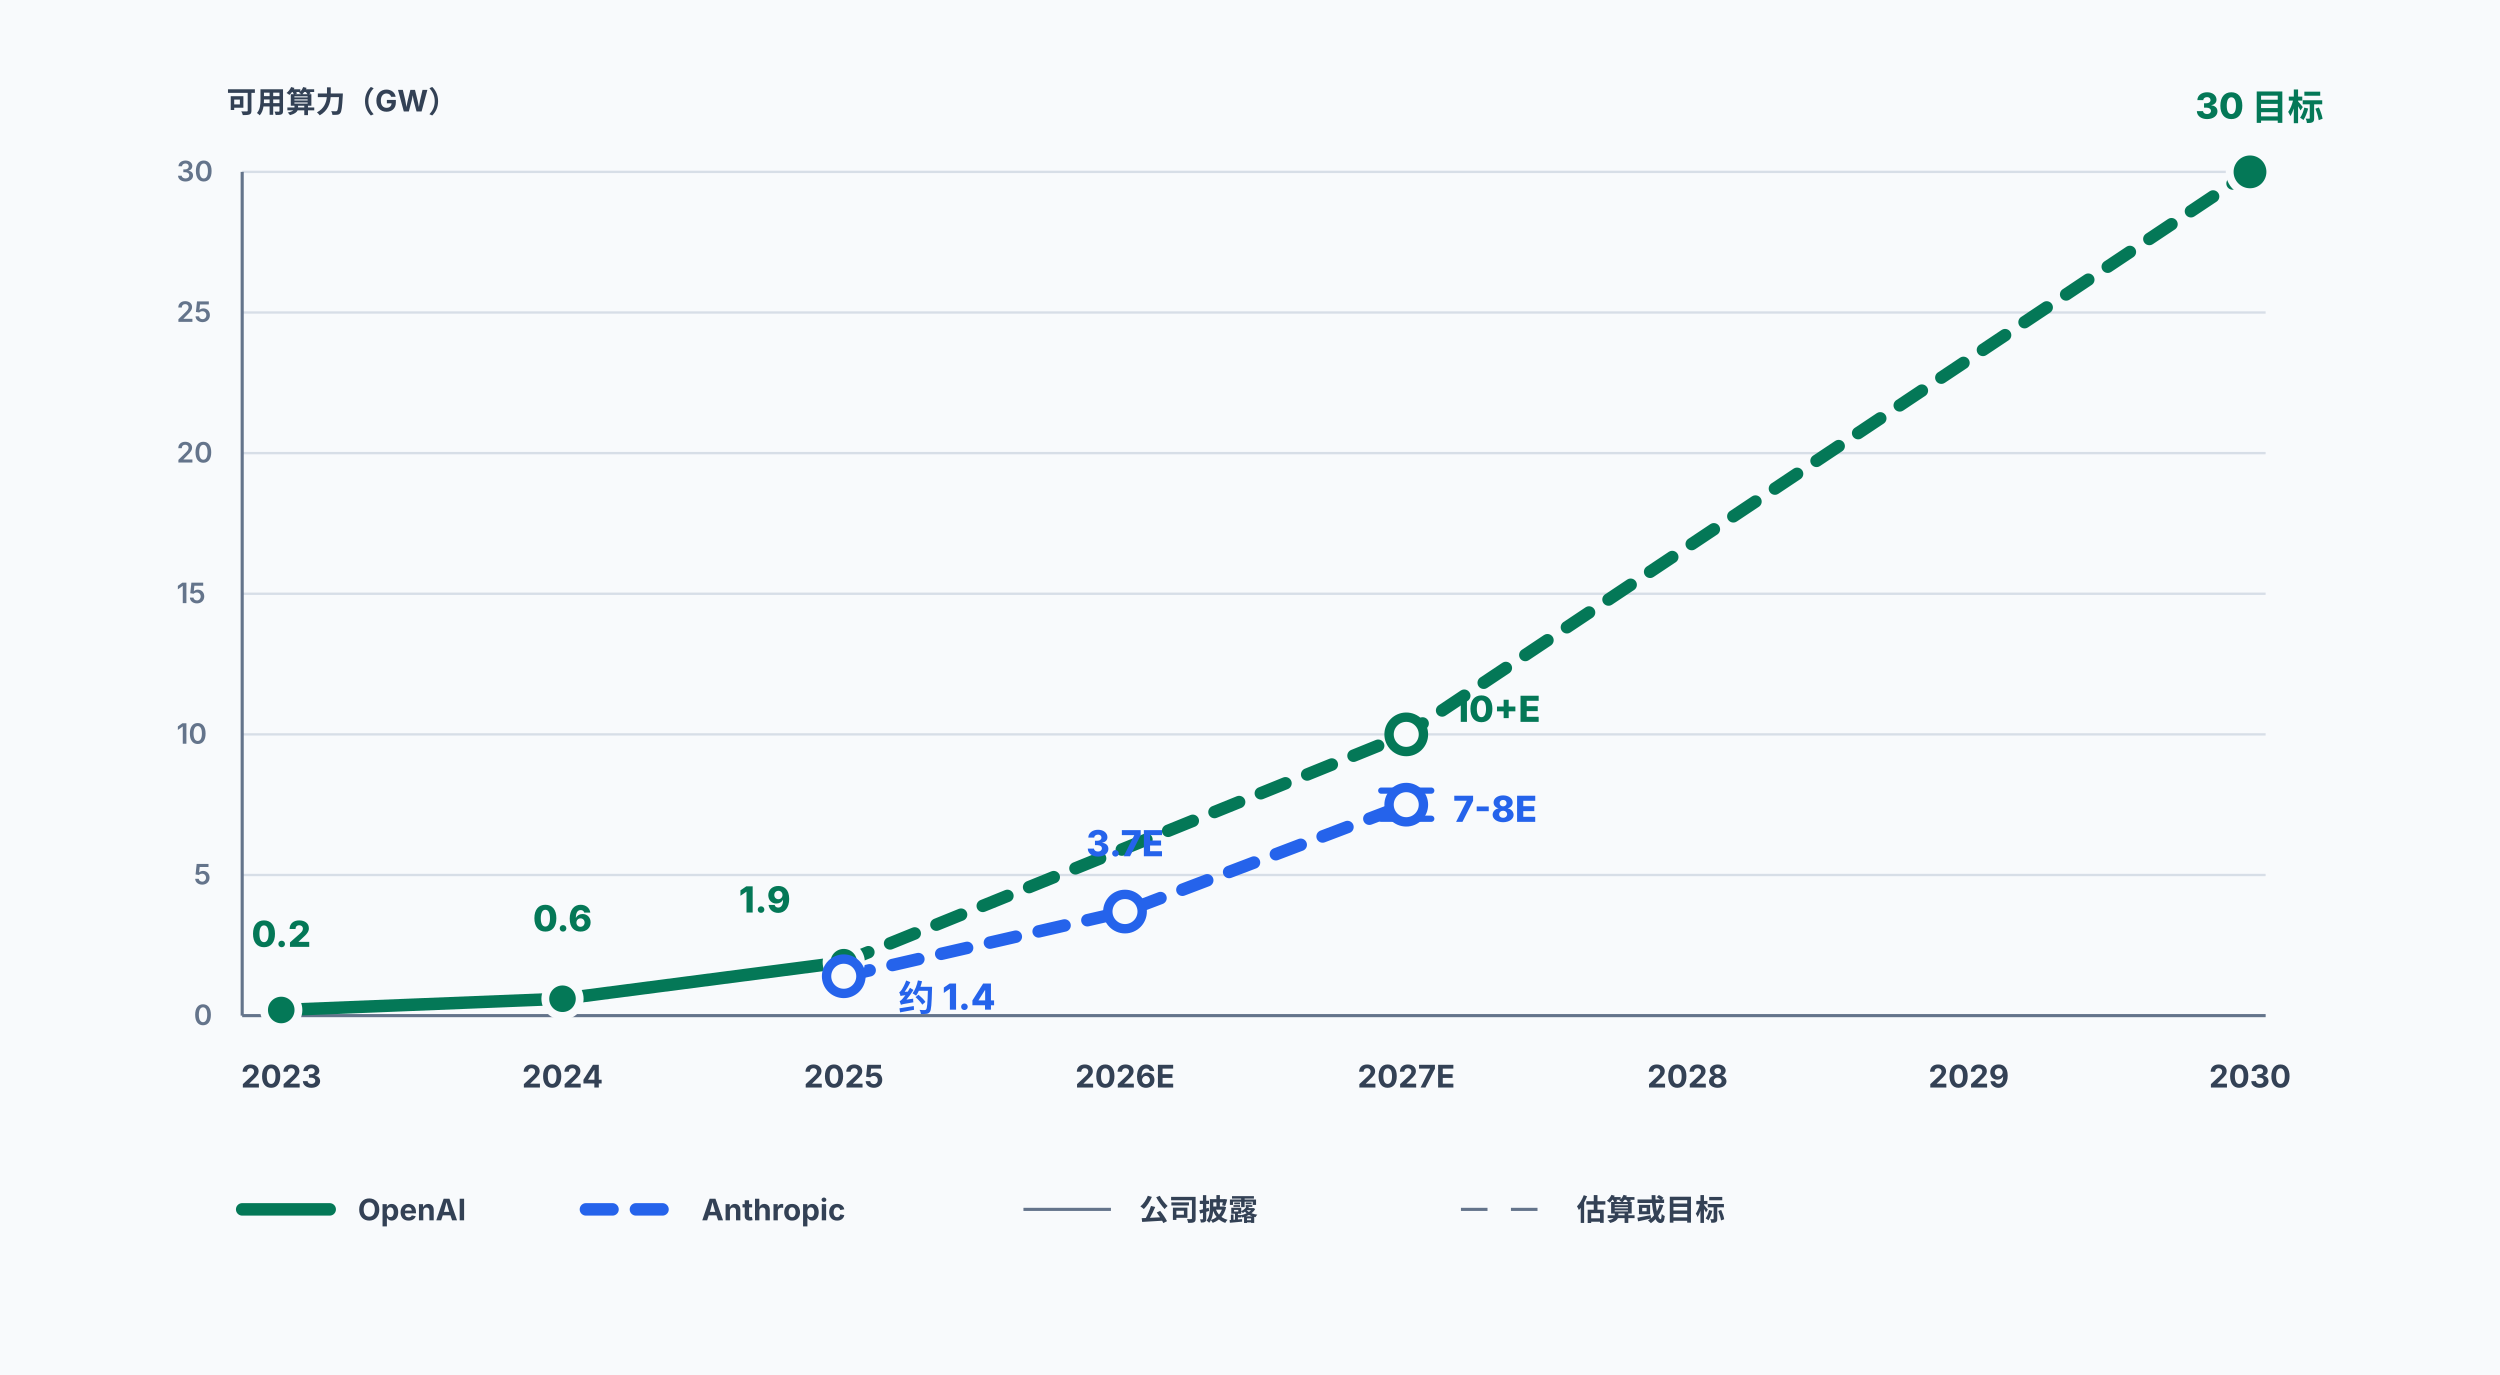
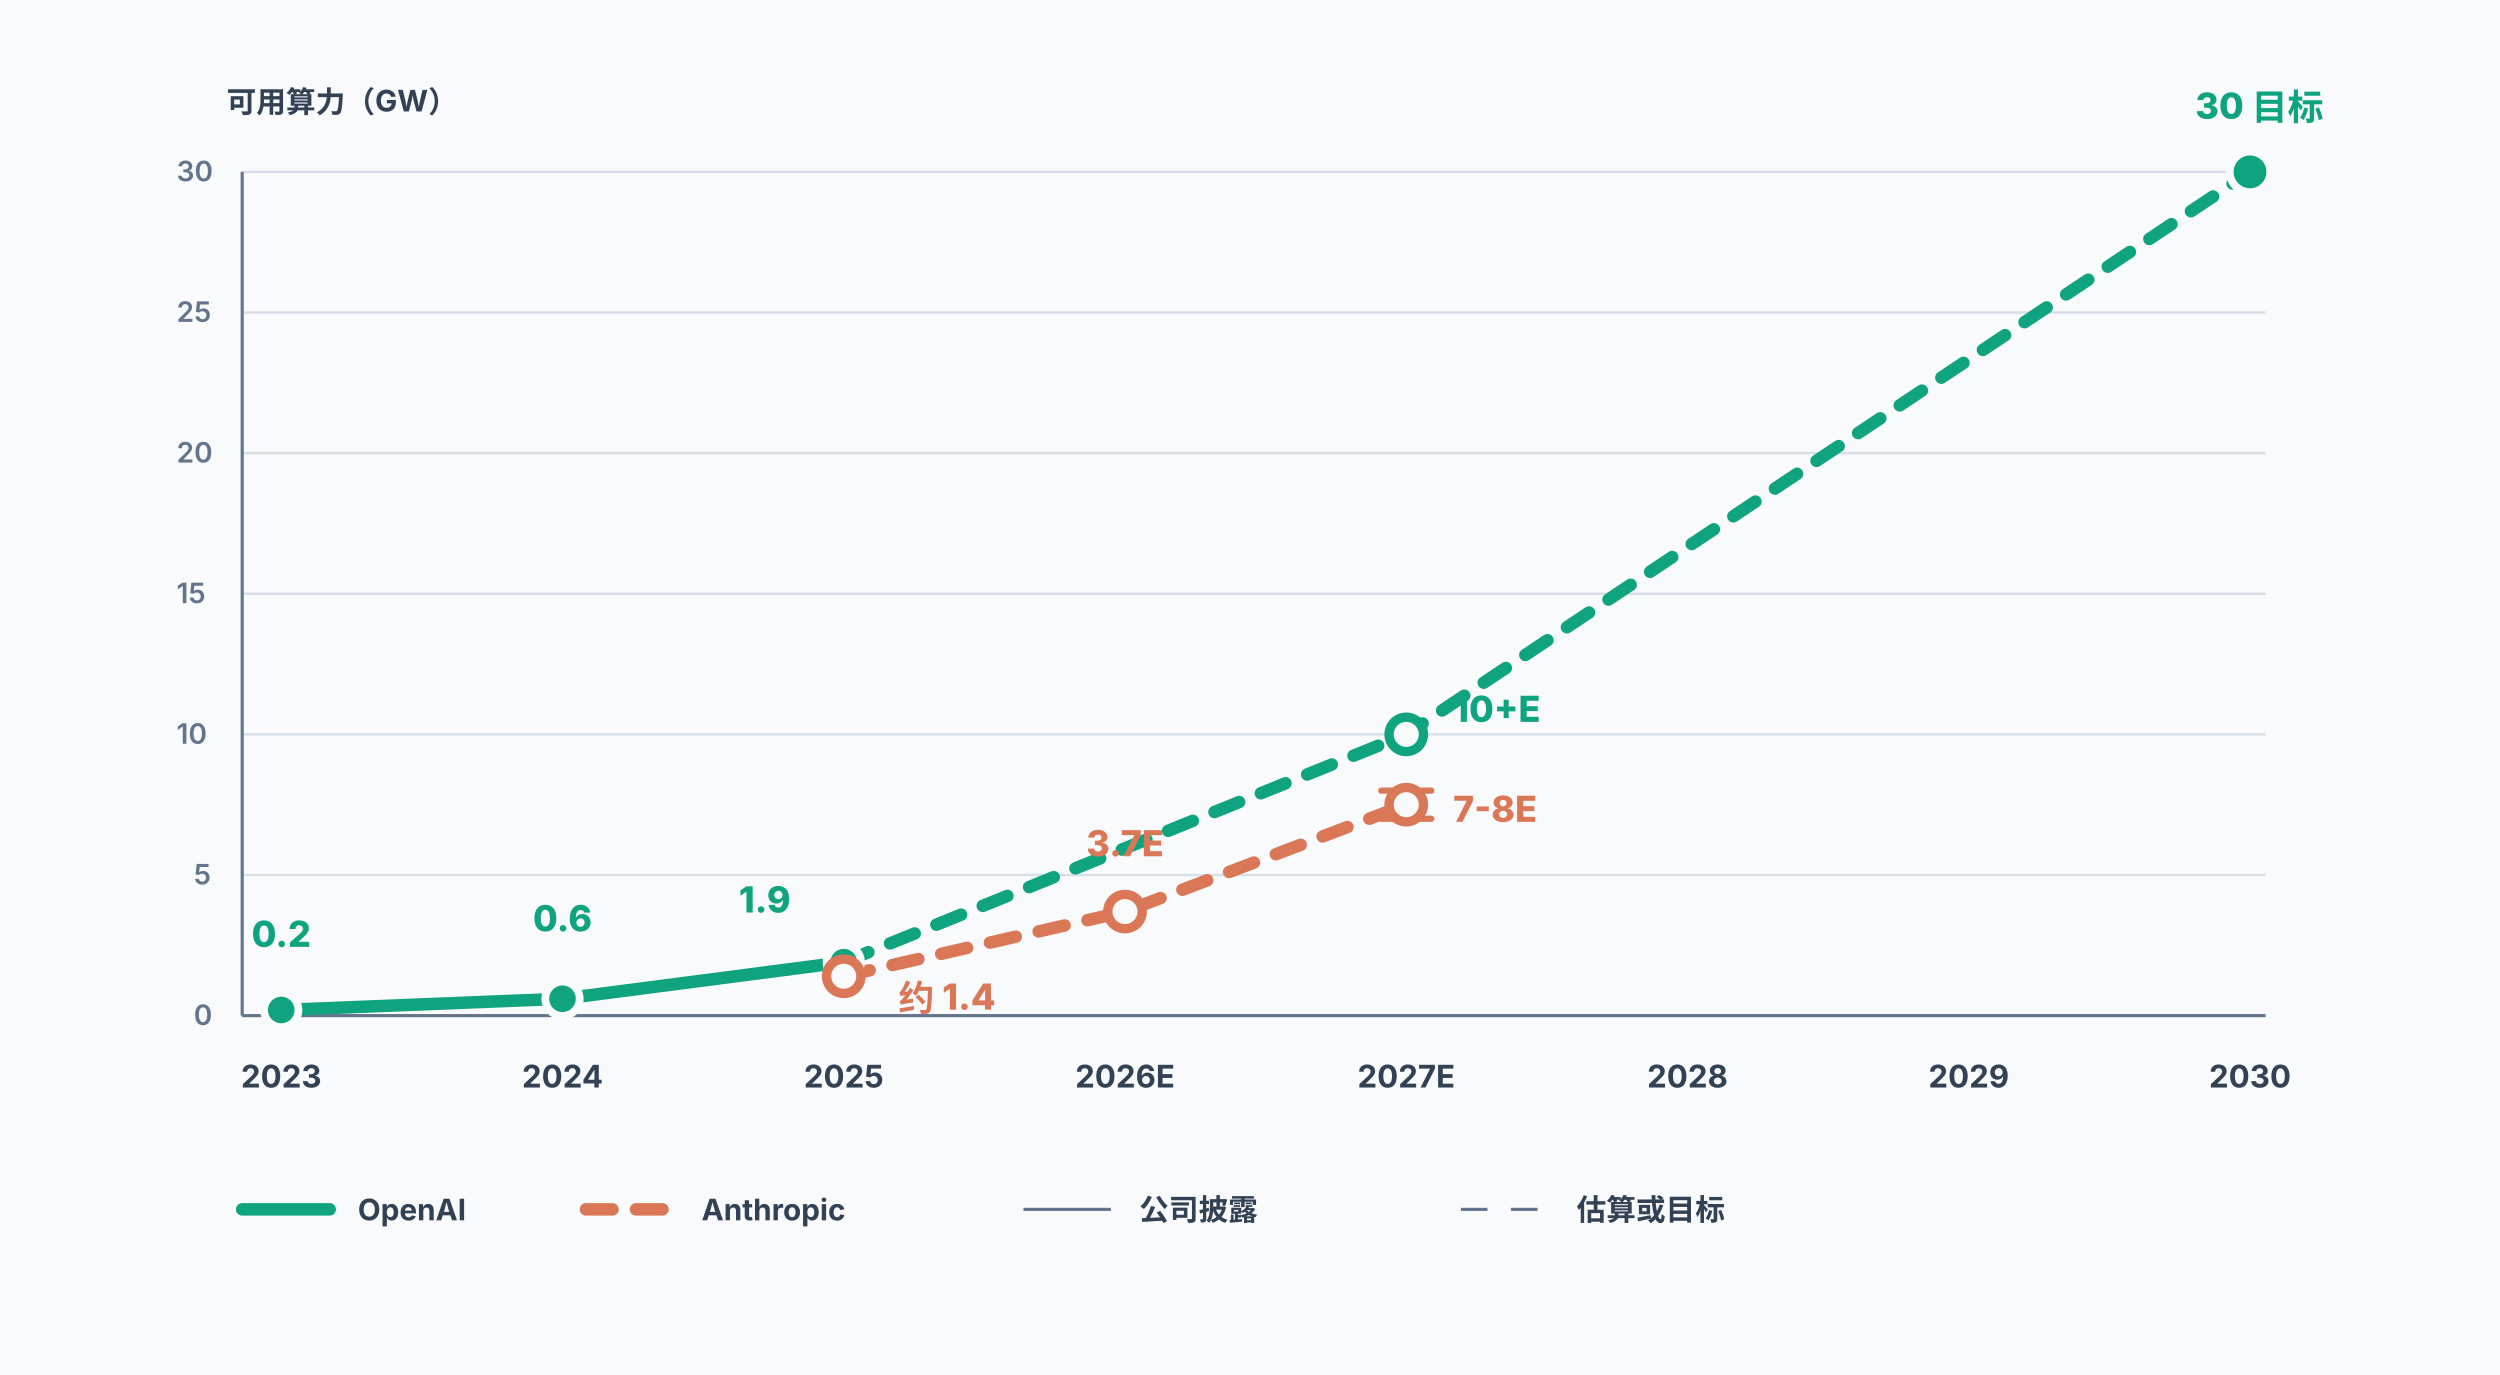
<svg xmlns="http://www.w3.org/2000/svg" width="1600" height="880" viewBox="0 0 1600 880" role="img" aria-labelledby="title desc">
  <defs>
    <style>
-       .bg{fill:#f8fafc}.grid{stroke:#d7dee7;stroke-width:1.5}.axis{stroke:#64748b;stroke-width:2}.openai-actual{fill:none;stroke:#047857;stroke-width:8;stroke-linecap:round;stroke-linejoin:round}.openai-outlook{fill:none;stroke:#047857;stroke-width:8;stroke-linecap:round;stroke-linejoin:round;stroke-dasharray:17 15}.anthropic-estimate{fill:none;stroke:#2563eb;stroke-width:8;stroke-linecap:round;stroke-linejoin:round;stroke-dasharray:17 15}.openai-dot{fill:#047857;stroke:#f8fafc;stroke-width:5}.openai-outlook-dot{fill:#f8fafc;stroke:#047857;stroke-width:6}.anthropic-dot{fill:#f8fafc;stroke:#2563eb;stroke-width:6}.target-dot{fill:#047857;stroke:#f8fafc;stroke-width:5}.range-anthropic{stroke:#2563eb;stroke-width:6;stroke-linecap:round}.range-cap{stroke-width:4;stroke-linecap:round}
-       .axis-label{font:600 18px -apple-system,BlinkMacSystemFont,"Segoe UI",sans-serif;fill:#64748b}.year{font:700 20px -apple-system,BlinkMacSystemFont,"Segoe UI",sans-serif;fill:#334155;text-anchor:middle}.value-openai{font:800 23px -apple-system,BlinkMacSystemFont,"Segoe UI",sans-serif;fill:#047857}.value-anthropic{font:800 23px -apple-system,BlinkMacSystemFont,"Segoe UI",sans-serif;fill:#2563eb}.legend{font:650 19px -apple-system,BlinkMacSystemFont,"Segoe UI",sans-serif;fill:#334155}.unit{font:700 19px -apple-system,BlinkMacSystemFont,"Segoe UI",sans-serif;fill:#334155}
+       .bg{fill:#f8fafc}.grid{stroke:#d7dee7;stroke-width:1.5}.axis{stroke:#64748b;stroke-width:2}.openai-actual{fill:none;stroke:#10a37f;stroke-width:8;stroke-linecap:round;stroke-linejoin:round}.openai-outlook{fill:none;stroke:#10a37f;stroke-width:8;stroke-linecap:round;stroke-linejoin:round;stroke-dasharray:17 15}.anthropic-estimate{fill:none;stroke:#d97757;stroke-width:8;stroke-linecap:round;stroke-linejoin:round;stroke-dasharray:17 15}.openai-dot{fill:#10a37f;stroke:#f8fafc;stroke-width:5}.openai-outlook-dot{fill:#f8fafc;stroke:#10a37f;stroke-width:6}.anthropic-dot{fill:#f8fafc;stroke:#d97757;stroke-width:6}.target-dot{fill:#10a37f;stroke:#f8fafc;stroke-width:5}.range-anthropic{stroke:#d97757;stroke-width:6;stroke-linecap:round}.range-cap{stroke-width:4;stroke-linecap:round}
+       .axis-label{font:600 18px -apple-system,BlinkMacSystemFont,"Segoe UI",sans-serif;fill:#64748b}.year{font:700 20px -apple-system,BlinkMacSystemFont,"Segoe UI",sans-serif;fill:#334155;text-anchor:middle}.value-openai{font:800 23px -apple-system,BlinkMacSystemFont,"Segoe UI",sans-serif;fill:#10a37f}.value-anthropic{font:800 23px -apple-system,BlinkMacSystemFont,"Segoe UI",sans-serif;fill:#d97757}.legend{font:650 19px -apple-system,BlinkMacSystemFont,"Segoe UI",sans-serif;fill:#334155}.unit{font:700 19px -apple-system,BlinkMacSystemFont,"Segoe UI",sans-serif;fill:#334155}
    </style>
  </defs>
  <rect class="bg" width="1600" height="880" />
  <g>
    <text class="unit" x="145" y="72">可用算力（GW）</text>
    <line class="grid" x1="155" y1="650" x2="1450" y2="650" />
    <line class="grid" x1="155" y1="560" x2="1450" y2="560" />
    <line class="grid" x1="155" y1="470" x2="1450" y2="470" />
    <line class="grid" x1="155" y1="380" x2="1450" y2="380" />
    <line class="grid" x1="155" y1="290" x2="1450" y2="290" />
    <line class="grid" x1="155" y1="200" x2="1450" y2="200" />
    <line class="grid" x1="155" y1="110" x2="1450" y2="110" />
    <line class="axis" x1="155" y1="110" x2="155" y2="650" />
    <line class="axis" x1="155" y1="650" x2="1450" y2="650" />
    <text class="axis-label" x="124" y="656">0</text>
    <text class="axis-label" x="124" y="566">5</text>
    <text class="axis-label" x="113" y="476">10</text>
    <text class="axis-label" x="113" y="386">15</text>
    <text class="axis-label" x="113" y="296">20</text>
    <text class="axis-label" x="113" y="206">25</text>
    <text class="axis-label" x="113" y="116">30</text>
    <path class="openai-actual" d="M180 646.4L360 639.2L540 615.8" />
    <path class="openai-outlook" d="M540 615.8L900 470L1440 110" />
    <path class="anthropic-estimate" d="M540 624.8L720 583.4L900 515" />
    <line class="range-anthropic" x1="900" y1="506" x2="900" y2="524" />
    <line class="range-anthropic range-cap" x1="884" y1="506" x2="916" y2="506" />
    <line class="range-anthropic range-cap" x1="884" y1="524" x2="916" y2="524" />
    <circle class="openai-dot" cx="180" cy="646.4" r="11" />
    <circle class="openai-dot" cx="360" cy="639.2" r="11" />
    <circle class="openai-dot" cx="540" cy="615.8" r="11" />
    <circle class="openai-outlook-dot" cx="900" cy="470" r="11" />
    <circle class="target-dot" cx="1440" cy="110" r="13" />
    <circle class="anthropic-dot" cx="540" cy="624.8" r="11" />
    <circle class="anthropic-dot" cx="720" cy="583.4" r="11" />
    <circle class="anthropic-dot" cx="900" cy="515" r="11" />
    <text class="value-openai" x="180" y="606" text-anchor="middle">0.2</text>
    <text class="value-openai" x="360" y="596" text-anchor="middle">0.6</text>
    <text class="value-openai" x="506" y="584" text-anchor="end">1.9</text>
    <text class="value-anthropic" x="575" y="647">约 1.4</text>
    <text class="value-anthropic" x="720" y="548" text-anchor="middle">3.7E</text>
    <text class="value-openai" x="930" y="462">10+E</text>
    <text class="value-anthropic" x="930" y="526">7-8E</text>
    <text class="value-openai" x="1405" y="76">30 目标</text>
    <text class="year" x="180" y="696">2023</text>
    <text class="year" x="360" y="696">2024</text>
    <text class="year" x="540" y="696">2025</text>
    <text class="year" x="720" y="696">2026E</text>
    <text class="year" x="900" y="696">2027E</text>
    <text class="year" x="1080" y="696">2028</text>
    <text class="year" x="1260" y="696">2029</text>
    <text class="year" x="1440" y="696">2030</text>
  </g>
  <g transform="translate(155 774)">
    <line class="openai-actual" x1="0" y1="0" x2="56" y2="0" />
    <text class="legend" x="74" y="7">OpenAI</text>
    <line class="anthropic-estimate" x1="220" y1="0" x2="276" y2="0" />
    <text class="legend" x="294" y="7">Anthropic</text>
    <line class="axis" x1="500" y1="0" x2="556" y2="0" />
    <text class="legend" x="574" y="7">公司披露</text>
    <line class="axis" x1="780" y1="0" x2="836" y2="0" stroke-dasharray="17 15" />
    <text class="legend" x="854" y="7">估算或目标</text>
  </g>
</svg>
